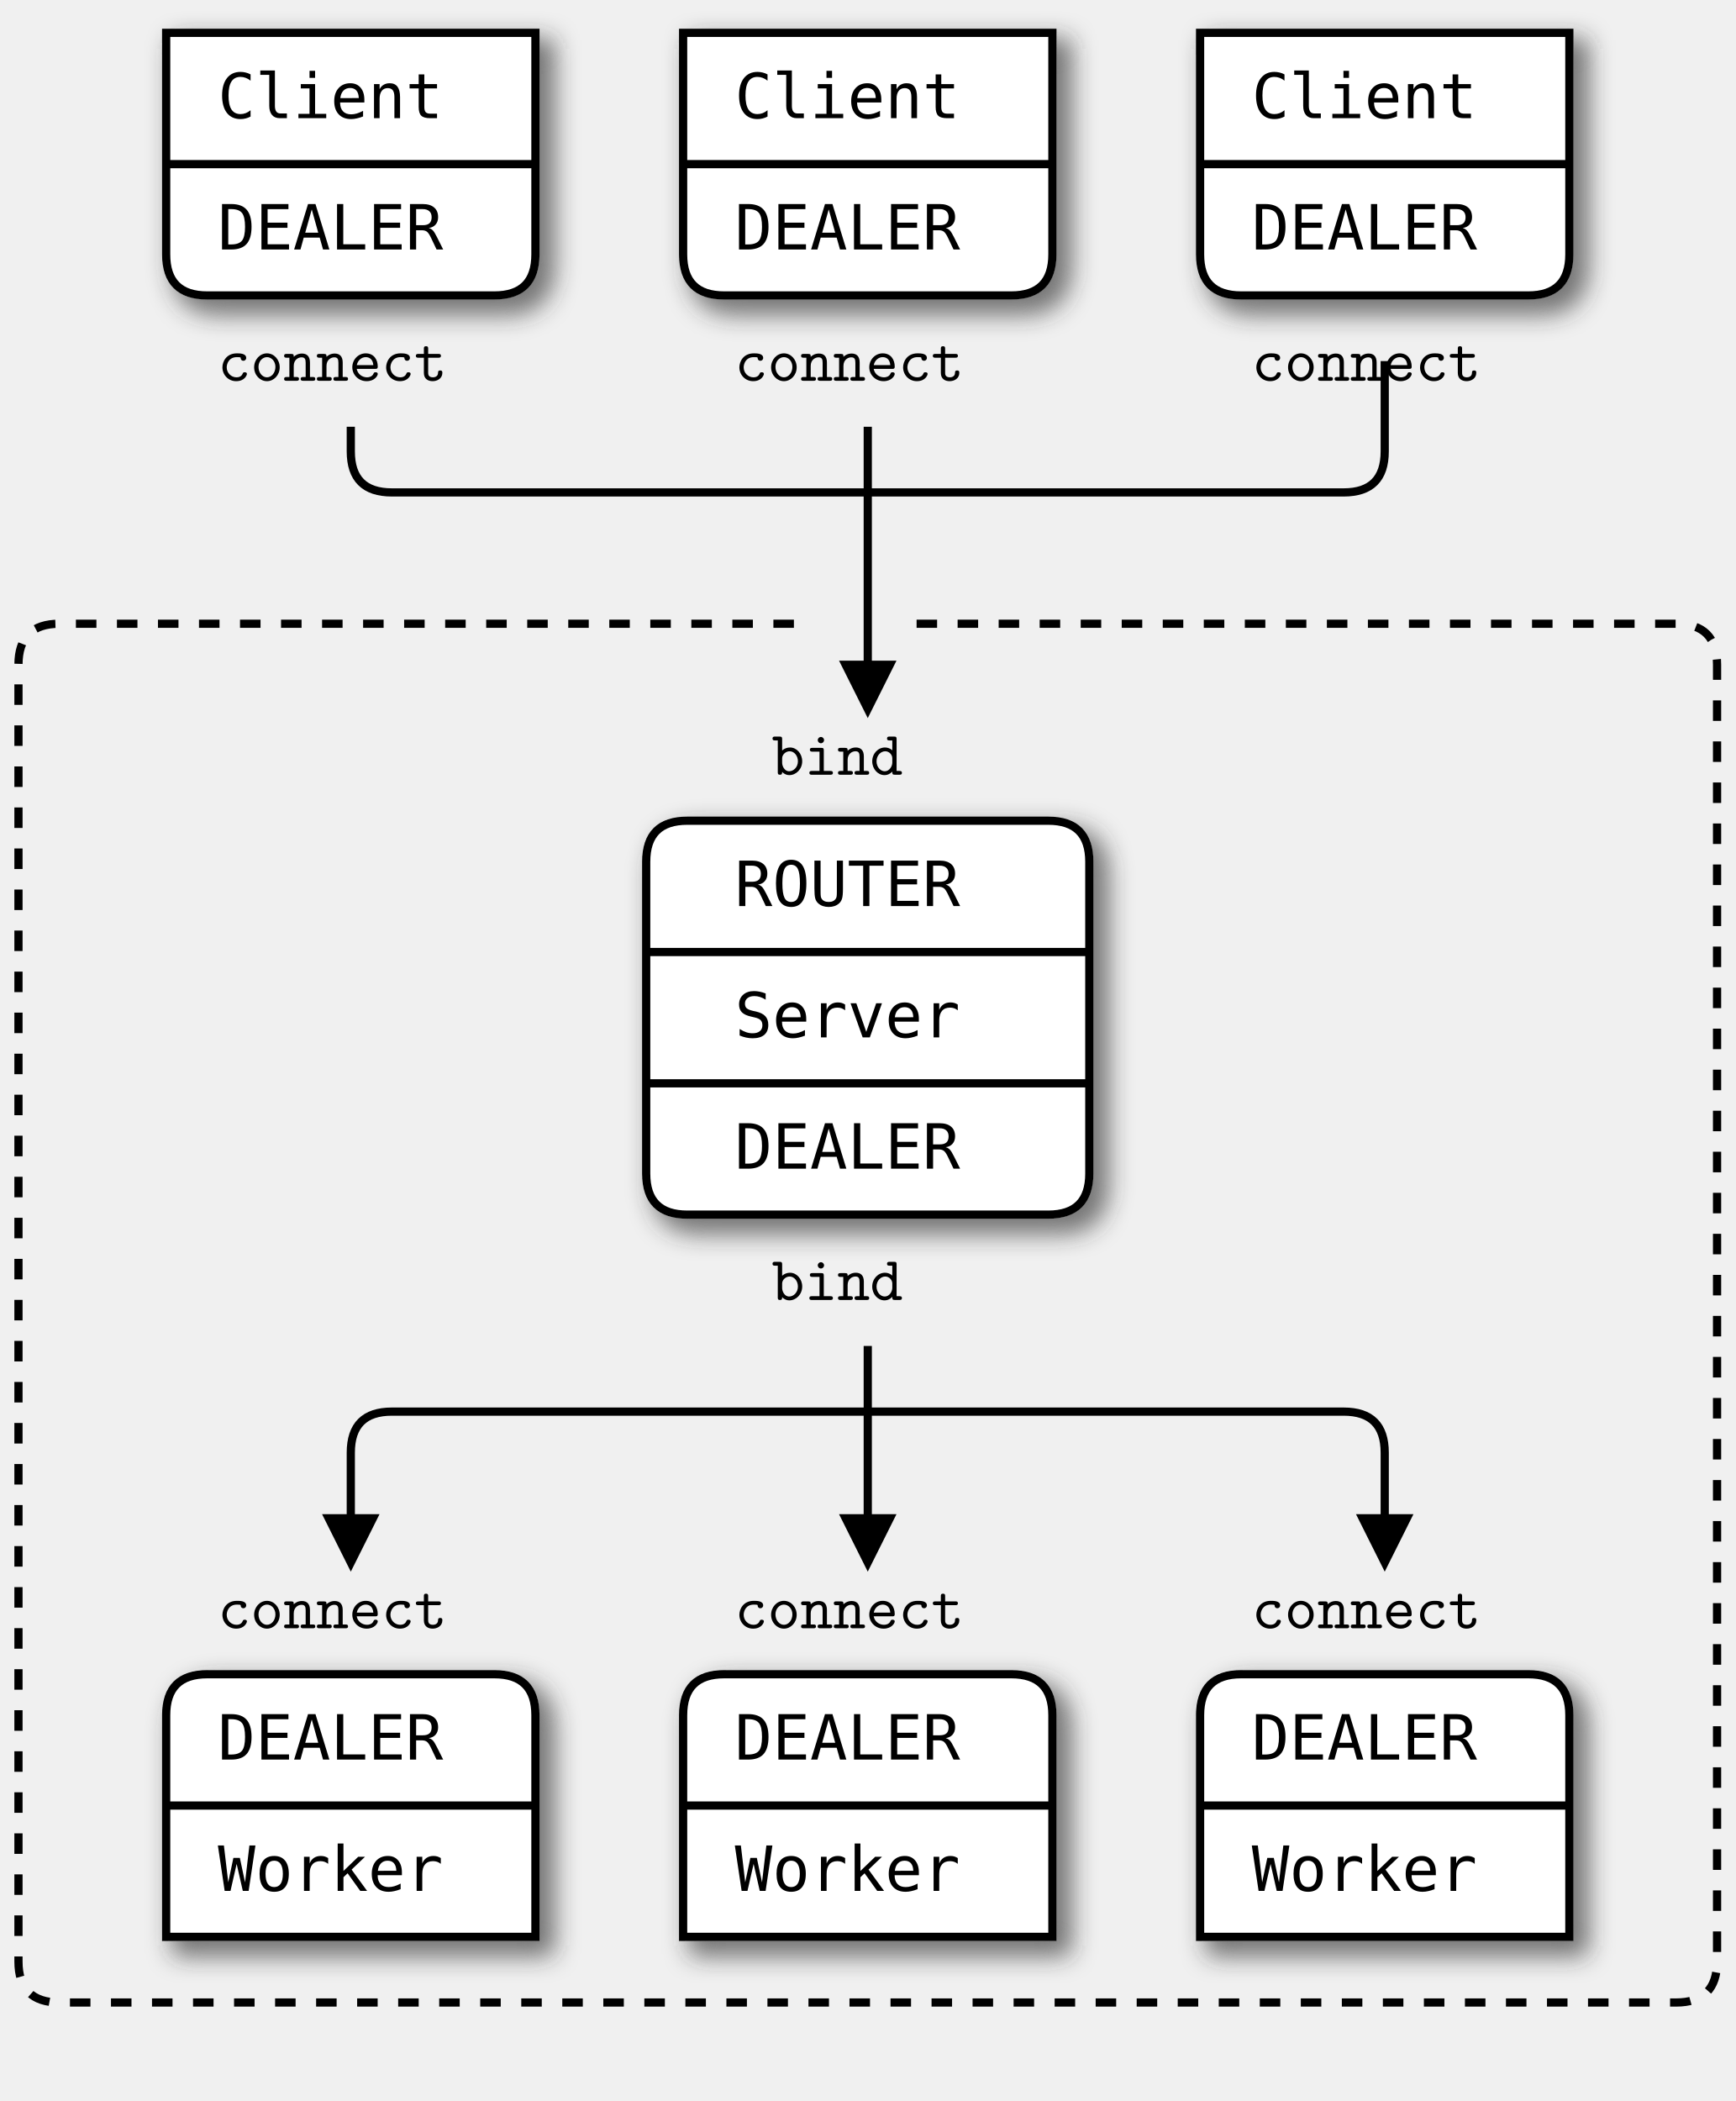
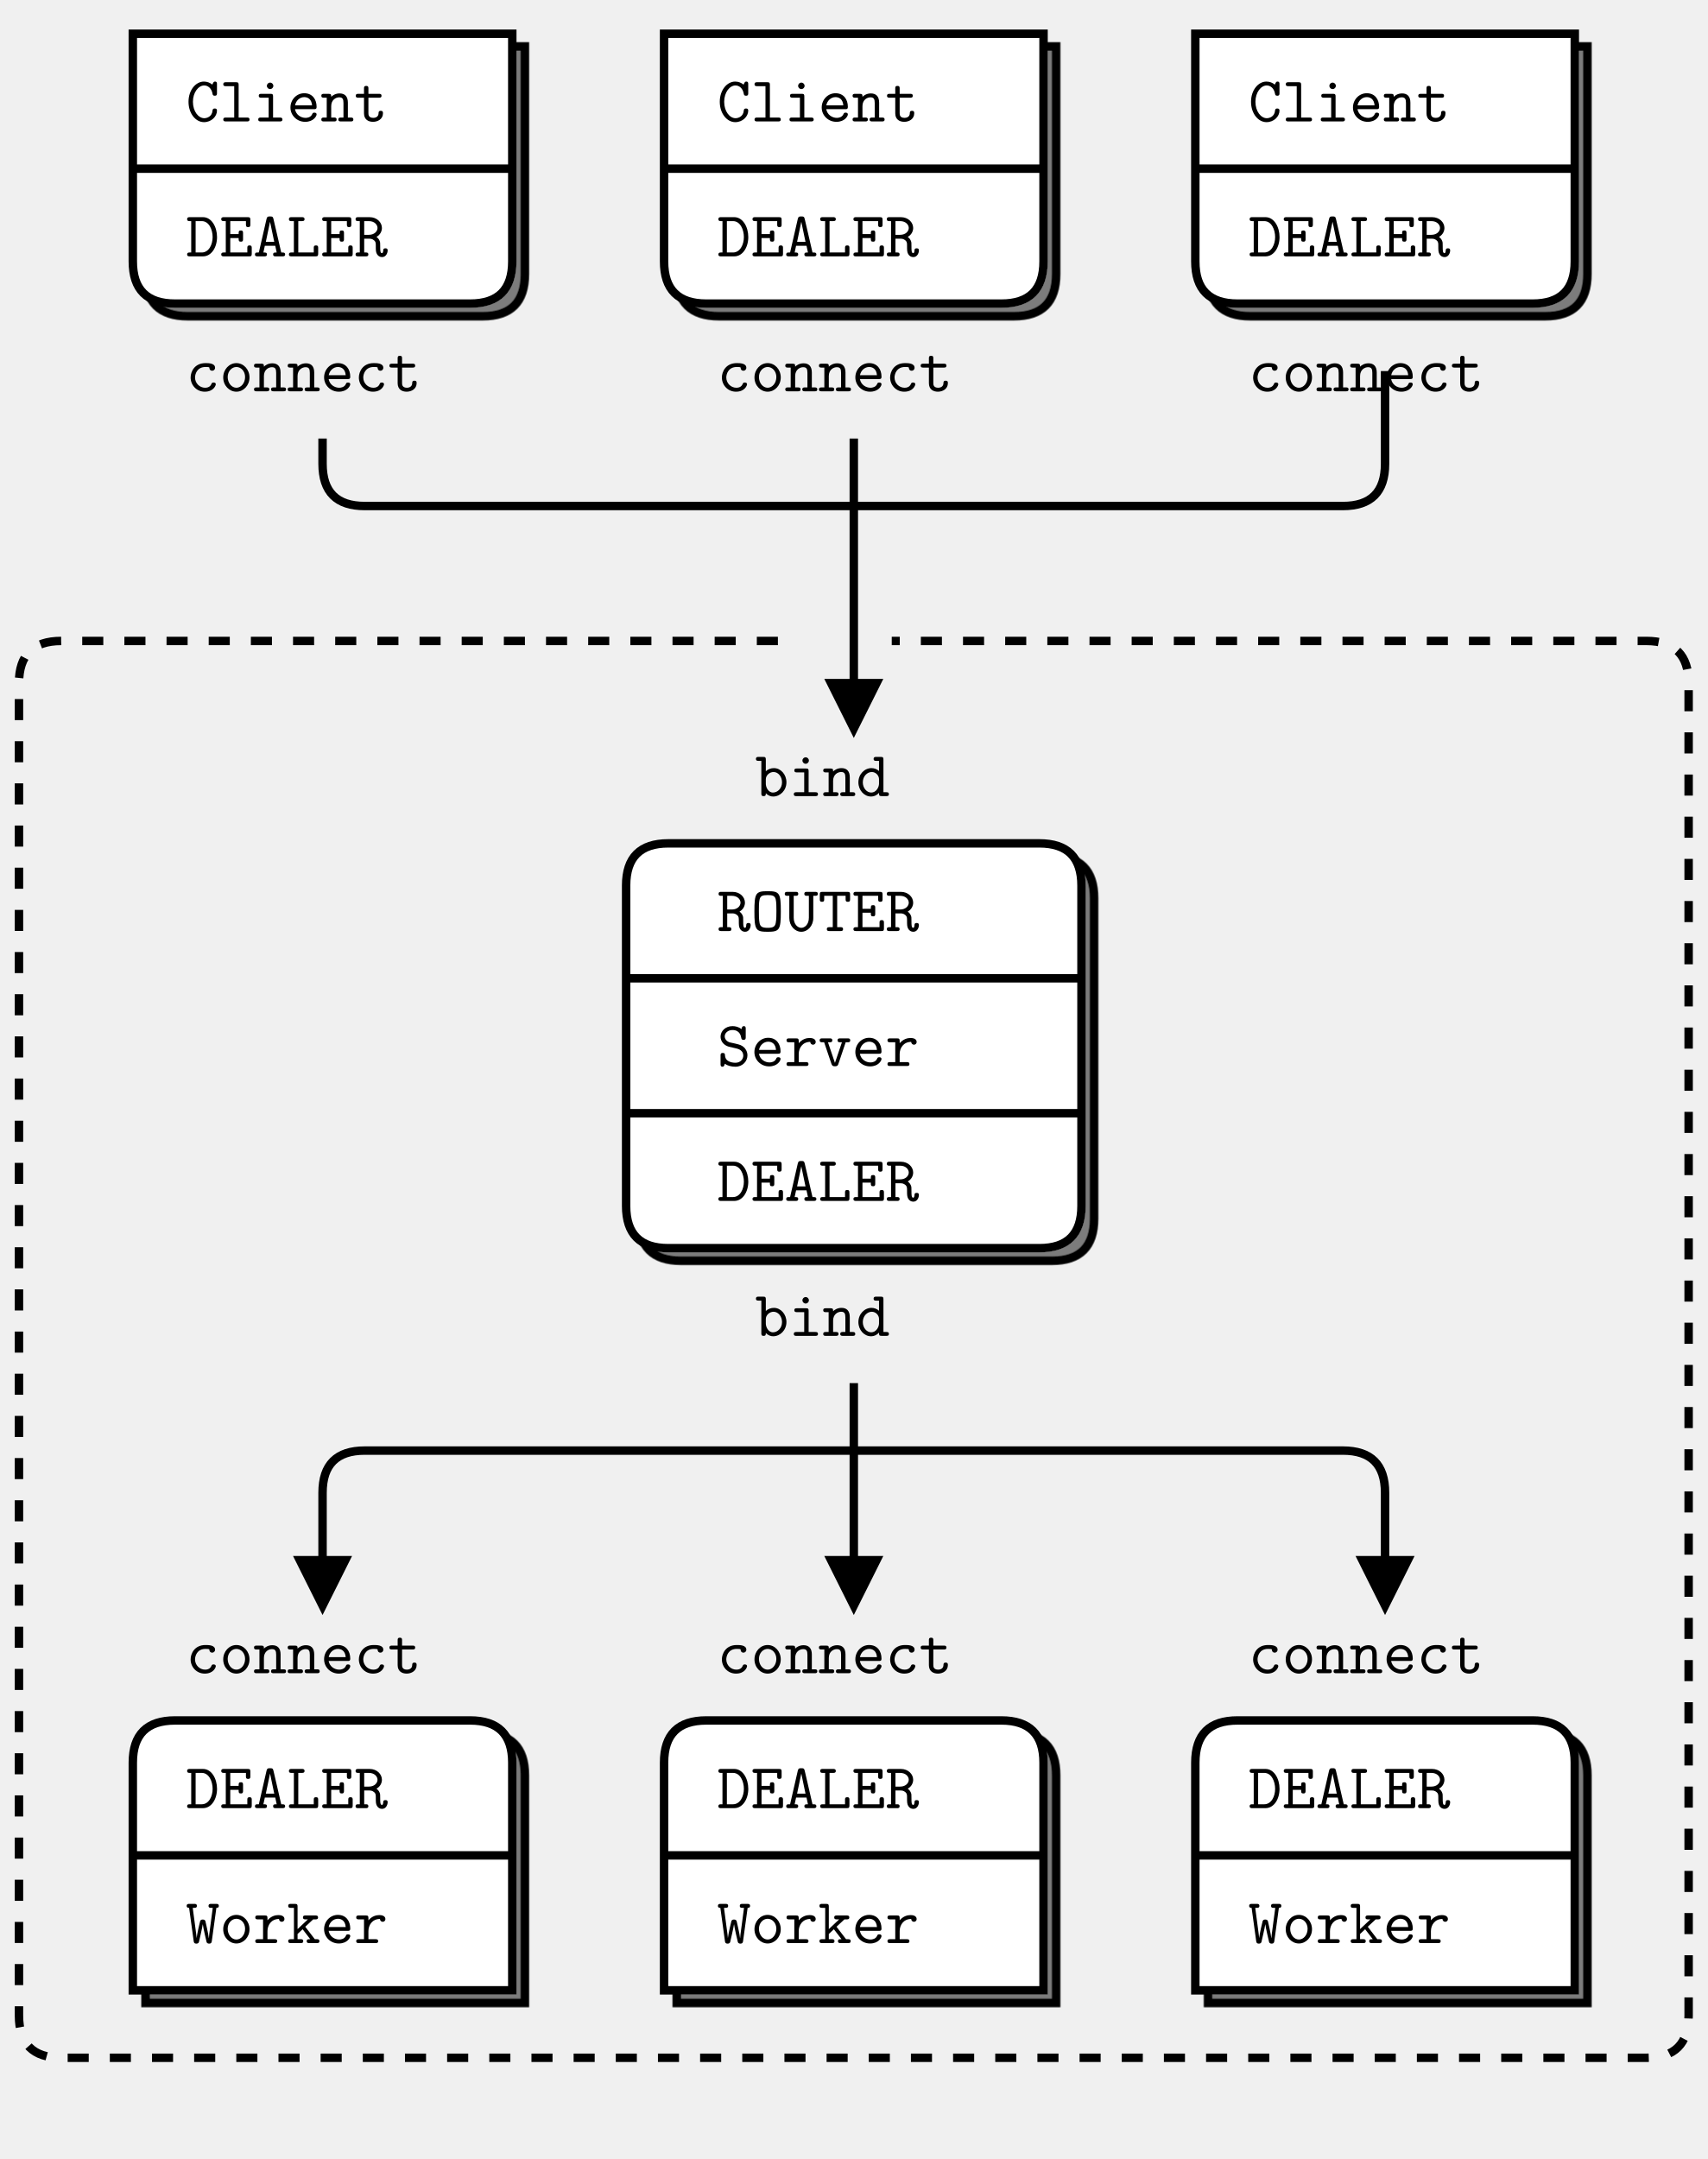
- <svg xmlns="http://www.w3.org/2000/svg" width="423px" height="512px" version="1.1">
+ <svg xmlns="http://www.w3.org/2000/svg" width="405px" height="512px" version="1.1">
  <defs>
    <filter id="dsFilter" width="150%" height="150%">
      <feOffset result="offOut" in="SourceGraphic" dx="3" dy="3" />
      <feColorMatrix result="matrixOut" in="offOut" type="matrix" values="0.2 0 0 0 0 0 0.2 0 0 0 0 0 0.2 0 0 0 0 0 1 0" />
-       <feGaussianBlur result="blurOut" in="matrixOut" stdDeviation="3" />
-       <feBlend in="SourceGraphic" in2="blurOut" mode="normal" />
+       <feBlend in="SourceGraphic" in2="matrixOut" mode="normal" />
    </filter>
    <marker id="iPointer" viewBox="0 0 10 10" refX="5" refY="5" markerUnits="strokeWidth" markerWidth="8" markerHeight="7" orient="auto">
      <path d="M 10 0 L 10 10 L 0 5 z" />
    </marker>
    <marker id="Pointer" viewBox="0 0 10 10" refX="5" refY="5" markerUnits="strokeWidth" markerWidth="8" markerHeight="7" orient="auto">
      <path d="M 0 0 L 10 5 L 0 10 z" />
    </marker>
  </defs>
  <g id="boxes" stroke="black" stroke-width="2" fill="none">
    <g id="group0">
-       <path id="path0" filter="url(#dsFilter)" fill="#fff" d="M 40.5 8 L 130.5 8 L 130.5 62 Q 130.5 72 120.5 72 L 50.5 72 Q 40.5 72 40.5 62 Z" />
-       <text x="53.1" y="28.8" id="text0" fill="#000" stroke="none" style="font-family:Consolas,Monaco,Anonymous Pro,Anonymous,Bitstream Sans Mono,monospace;font-size:15.2px">Client </text>
-       <text x="53.1" y="60.8" id="text0" fill="#000" stroke="none" style="font-family:Consolas,Monaco,Anonymous Pro,Anonymous,Bitstream Sans Mono,monospace;font-size:15.2px">DEALER </text>
+       <path id="path0" filter="url(#dsFilter)" fill="#fff" d="M 31.5 8 L 121.5 8 L 121.5 62 Q 121.5 72 111.5 72 L 41.5 72 Q 31.5 72 31.5 62 Z" />
+       <text x="44.1" y="28.8" id="text0" fill="#000" stroke="none" style="font-family:LMMono10,monospace;font-size:15.2px">Client </text>
+       <text x="44.1" y="60.8" id="text0" fill="#000" stroke="none" style="font-family:LMMono10,monospace;font-size:15.2px">DEALER </text>
    </g>
    <g id="group2">
-       <path id="path2" filter="url(#dsFilter)" fill="#fff" d="M 166.5 8 L 256.5 8 L 256.5 62 Q 256.5 72 246.5 72 L 176.5 72 Q 166.5 72 166.5 62 Z" />
-       <text x="179.1" y="28.8" id="text2" fill="#000" stroke="none" style="font-family:Consolas,Monaco,Anonymous Pro,Anonymous,Bitstream Sans Mono,monospace;font-size:15.2px">Client </text>
-       <text x="179.1" y="60.8" id="text2" fill="#000" stroke="none" style="font-family:Consolas,Monaco,Anonymous Pro,Anonymous,Bitstream Sans Mono,monospace;font-size:15.2px">DEALER </text>
+       <path id="path2" filter="url(#dsFilter)" fill="#fff" d="M 157.5 8 L 247.5 8 L 247.5 62 Q 247.5 72 237.5 72 L 167.5 72 Q 157.5 72 157.5 62 Z" />
+       <text x="170.1" y="28.8" id="text2" fill="#000" stroke="none" style="font-family:LMMono10,monospace;font-size:15.2px">Client </text>
+       <text x="170.1" y="60.8" id="text2" fill="#000" stroke="none" style="font-family:LMMono10,monospace;font-size:15.2px">DEALER </text>
    </g>
    <g id="group4">
-       <path id="path4" filter="url(#dsFilter)" fill="#fff" d="M 292.5 8 L 382.5 8 L 382.5 62 Q 382.5 72 372.5 72 L 302.5 72 Q 292.5 72 292.5 62 Z" />
-       <text x="305.1" y="28.8" id="text4" fill="#000" stroke="none" style="font-family:Consolas,Monaco,Anonymous Pro,Anonymous,Bitstream Sans Mono,monospace;font-size:15.2px">Client </text>
-       <text x="305.1" y="60.8" id="text4" fill="#000" stroke="none" style="font-family:Consolas,Monaco,Anonymous Pro,Anonymous,Bitstream Sans Mono,monospace;font-size:15.2px">DEALER </text>
+       <path id="path4" filter="url(#dsFilter)" fill="#fff" d="M 283.5 8 L 373.5 8 L 373.5 62 Q 373.5 72 363.5 72 L 293.5 72 Q 283.5 72 283.5 62 Z" />
+       <text x="296.1" y="28.8" id="text4" fill="#000" stroke="none" style="font-family:LMMono10,monospace;font-size:15.2px">Client </text>
+       <text x="296.1" y="60.8" id="text4" fill="#000" stroke="none" style="font-family:LMMono10,monospace;font-size:15.2px">DEALER </text>
    </g>
    <g id="group23">
-       <path id="path23" filter="url(#dsFilter)" fill="#fff" d="M 157.5 210 Q 157.5 200 167.5 200 L 255.5 200 Q 265.5 200 265.5 210 L 265.5 286 Q 265.5 296 255.5 296 L 167.5 296 Q 157.5 296 157.5 286 Z" />
-       <text x="179.1" y="220.8" id="text23" fill="#000" stroke="none" style="font-family:Consolas,Monaco,Anonymous Pro,Anonymous,Bitstream Sans Mono,monospace;font-size:15.2px">ROUTER </text>
-       <text x="179.1" y="252.8" id="text23" fill="#000" stroke="none" style="font-family:Consolas,Monaco,Anonymous Pro,Anonymous,Bitstream Sans Mono,monospace;font-size:15.2px">Server </text>
-       <text x="179.1" y="284.8" id="text23" fill="#000" stroke="none" style="font-family:Consolas,Monaco,Anonymous Pro,Anonymous,Bitstream Sans Mono,monospace;font-size:15.2px">DEALER </text>
+       <path id="path23" filter="url(#dsFilter)" fill="#fff" d="M 148.5 210 Q 148.5 200 158.5 200 L 246.5 200 Q 256.5 200 256.5 210 L 256.5 286 Q 256.5 296 246.5 296 L 158.5 296 Q 148.5 296 148.5 286 Z" />
+       <text x="170.1" y="220.8" id="text23" fill="#000" stroke="none" style="font-family:LMMono10,monospace;font-size:15.2px">ROUTER </text>
+       <text x="170.1" y="252.8" id="text23" fill="#000" stroke="none" style="font-family:LMMono10,monospace;font-size:15.2px">Server </text>
+       <text x="170.1" y="284.8" id="text23" fill="#000" stroke="none" style="font-family:LMMono10,monospace;font-size:15.2px">DEALER </text>
    </g>
    <g id="group34">
-       <path id="path34" filter="url(#dsFilter)" fill="#fff" d="M 40.5 418 Q 40.5 408 50.5 408 L 120.5 408 Q 130.5 408 130.5 418 L 130.5 472 L 40.5 472 Z" />
-       <text x="53.1" y="428.8" id="text34" fill="#000" stroke="none" style="font-family:Consolas,Monaco,Anonymous Pro,Anonymous,Bitstream Sans Mono,monospace;font-size:15.2px">DEALER </text>
-       <text x="53.1" y="460.8" id="text34" fill="#000" stroke="none" style="font-family:Consolas,Monaco,Anonymous Pro,Anonymous,Bitstream Sans Mono,monospace;font-size:15.2px">Worker </text>
+       <path id="path34" filter="url(#dsFilter)" fill="#fff" d="M 31.5 418 Q 31.5 408 41.5 408 L 111.5 408 Q 121.5 408 121.5 418 L 121.5 472 L 31.5 472 Z" />
+       <text x="44.1" y="428.8" id="text34" fill="#000" stroke="none" style="font-family:LMMono10,monospace;font-size:15.2px">DEALER </text>
+       <text x="44.1" y="460.8" id="text34" fill="#000" stroke="none" style="font-family:LMMono10,monospace;font-size:15.2px">Worker </text>
    </g>
    <g id="group36">
-       <path id="path36" filter="url(#dsFilter)" fill="#fff" d="M 166.5 418 Q 166.5 408 176.5 408 L 246.5 408 Q 256.5 408 256.5 418 L 256.5 472 L 166.5 472 Z" />
-       <text x="179.1" y="428.8" id="text36" fill="#000" stroke="none" style="font-family:Consolas,Monaco,Anonymous Pro,Anonymous,Bitstream Sans Mono,monospace;font-size:15.2px">DEALER </text>
-       <text x="179.1" y="460.8" id="text36" fill="#000" stroke="none" style="font-family:Consolas,Monaco,Anonymous Pro,Anonymous,Bitstream Sans Mono,monospace;font-size:15.2px">Worker </text>
+       <path id="path36" filter="url(#dsFilter)" fill="#fff" d="M 157.5 418 Q 157.5 408 167.5 408 L 237.5 408 Q 247.5 408 247.5 418 L 247.5 472 L 157.5 472 Z" />
+       <text x="170.1" y="428.8" id="text36" fill="#000" stroke="none" style="font-family:LMMono10,monospace;font-size:15.2px">DEALER </text>
+       <text x="170.1" y="460.8" id="text36" fill="#000" stroke="none" style="font-family:LMMono10,monospace;font-size:15.2px">Worker </text>
    </g>
    <g id="group38">
-       <path id="path38" filter="url(#dsFilter)" fill="#fff" d="M 292.5 418 Q 292.5 408 302.5 408 L 372.5 408 Q 382.5 408 382.5 418 L 382.5 472 L 292.5 472 Z" />
-       <text x="305.1" y="428.8" id="text38" fill="#000" stroke="none" style="font-family:Consolas,Monaco,Anonymous Pro,Anonymous,Bitstream Sans Mono,monospace;font-size:15.2px">DEALER </text>
-       <text x="305.1" y="460.8" id="text38" fill="#000" stroke="none" style="font-family:Consolas,Monaco,Anonymous Pro,Anonymous,Bitstream Sans Mono,monospace;font-size:15.2px">Worker </text>
+       <path id="path38" filter="url(#dsFilter)" fill="#fff" d="M 283.5 418 Q 283.5 408 293.5 408 L 363.5 408 Q 373.5 408 373.5 418 L 373.5 472 L 283.5 472 Z" />
+       <text x="296.1" y="428.8" id="text38" fill="#000" stroke="none" style="font-family:LMMono10,monospace;font-size:15.2px">DEALER </text>
+       <text x="296.1" y="460.8" id="text38" fill="#000" stroke="none" style="font-family:LMMono10,monospace;font-size:15.2px">Worker </text>
    </g>
  </g>
  <g id="lines" stroke="black" stroke-width="2" fill="none">
-     <g id="group184">
-       <path id="path184" d="M 40.5 40 L 130.5 40 " />
+     <g id="group152">
+       <path id="path152" d="M 31.5 40 L 121.5 40 " />
    </g>
-     <g id="group210">
-       <path id="path210" d="M 40.5 440 L 130.5 440 " />
+     <g id="group178">
+       <path id="path178" d="M 31.5 440 L 121.5 440 " />
    </g>
-     <g id="group350">
-       <path id="path350" d="M 85.5 104 L 85.5 110 Q 85.5 120 95.5 120 L 211.5 120 L 327.5 120 Q 337.5 120 337.5 110 L 337.5 88 " />
+     <g id="group318">
+       <path id="path318" d="M 76.5 104 L 76.5 110 Q 76.5 120 86.5 120 L 202.5 120 L 318.5 120 Q 328.5 120 328.5 110 L 328.5 88 " />
    </g>
-     <g id="group367">
-       <path id="path367" marker-start="url(#iPointer)" marker-end="url(#Pointer)" d="M 85.5 376 L 85.5 354 Q 85.5 344 95.5 344 L 211.5 344 L 327.5 344 Q 337.5 344 337.5 354 L 337.5 376 " />
+     <g id="group335">
+       <path id="path335" marker-start="url(#iPointer)" marker-end="url(#Pointer)" d="M 76.5 376 L 76.5 354 Q 76.5 344 86.5 344 L 202.5 344 L 318.5 344 Q 328.5 344 328.5 354 L 328.5 376 " />
    </g>
-     <g id="group614">
-       <path id="path614" d="M 157.5 232 L 265.5 232 " />
+     <g id="group582">
+       <path id="path582" d="M 148.5 232 L 256.5 232 " />
    </g>
-     <g id="group617">
-       <path id="path617" d="M 157.5 264 L 265.5 264 " />
+     <g id="group585">
+       <path id="path585" d="M 148.5 264 L 256.5 264 " />
    </g>
-     <g id="group636">
-       <path id="path636" d="M 166.5 40 L 256.5 40 " />
+     <g id="group604">
+       <path id="path604" d="M 157.5 40 L 247.5 40 " />
    </g>
-     <g id="group662">
-       <path id="path662" d="M 166.5 440 L 256.5 440 " />
+     <g id="group630">
+       <path id="path630" d="M 157.5 440 L 247.5 440 " />
    </g>
-     <g id="group741">
-       <path id="path741" stroke-dasharray="5 5" d="M 193.5 152 L 14.5 152 Q 4.5 152 4.5 162 L 4.5 478 Q 4.5 488 14.5 488 L 408.5 488 Q 418.5 488 418.5 478 L 418.5 162 Q 418.5 152 408.5 152 L 220.5 152 " />
+     <g id="group709">
+       <path id="path709" stroke-dasharray="5 5" d="M 184.5 152 L 14.5 152 Q 4.5 152 4.5 162 L 4.5 478 Q 4.5 488 14.5 488 L 390.5 488 Q 400.5 488 400.5 478 L 400.5 162 Q 400.5 152 390.5 152 L 211.5 152 " />
    </g>
-     <g id="group802">
-       <path id="path802" marker-end="url(#Pointer)" d="M 211.5 104 L 211.5 120 L 211.5 168 " />
+     <g id="group770">
+       <path id="path770" marker-end="url(#Pointer)" d="M 202.5 104 L 202.5 120 L 202.5 168 " />
    </g>
-     <g id="group816">
-       <path id="path816" marker-end="url(#Pointer)" d="M 211.5 328 L 211.5 344 L 211.5 376 " />
+     <g id="group784">
+       <path id="path784" marker-end="url(#Pointer)" d="M 202.5 328 L 202.5 344 L 202.5 376 " />
    </g>
-     <g id="group1086">
-       <path id="path1086" d="M 292.5 40 L 382.5 40 " />
+     <g id="group1054">
+       <path id="path1054" d="M 283.5 40 L 373.5 40 " />
    </g>
-     <g id="group1112">
-       <path id="path1112" d="M 292.5 440 L 382.5 440 " />
+     <g id="group1080">
+       <path id="path1080" d="M 283.5 440 L 373.5 440 " />
    </g>
  </g>
  <g id="text" fill="black" style="font-family:LMMono10,monospace;font-size:15.2px">
-     <text x="53.1" y="92.8" id="text6" fill="#000">connect </text>
-     <text x="179.1" y="92.8" id="text7" fill="#000">connect </text>
-     <text x="305.1" y="92.8" id="text8" fill="#000">connect</text>
-     <text x="188.1" y="188.8" id="text9" fill="#000">bind </text>
-     <text x="188.1" y="316.8" id="text13" fill="#000">bind </text>
-     <text x="53.1" y="396.8" id="text14" fill="#000">connect </text>
-     <text x="179.1" y="396.8" id="text15" fill="#000">connect </text>
-     <text x="305.1" y="396.8" id="text16" fill="#000">connect </text>
+     <text x="44.1" y="92.8" id="text6" fill="#000">connect </text>
+     <text x="170.1" y="92.8" id="text7" fill="#000">connect </text>
+     <text x="296.1" y="92.8" id="text8" fill="#000">connect</text>
+     <text x="179.1" y="188.8" id="text9" fill="#000">bind </text>
+     <text x="179.1" y="316.8" id="text13" fill="#000">bind </text>
+     <text x="44.1" y="396.8" id="text14" fill="#000">connect </text>
+     <text x="170.1" y="396.8" id="text15" fill="#000">connect </text>
+     <text x="296.1" y="396.8" id="text16" fill="#000">connect </text>
  </g>
</svg>
